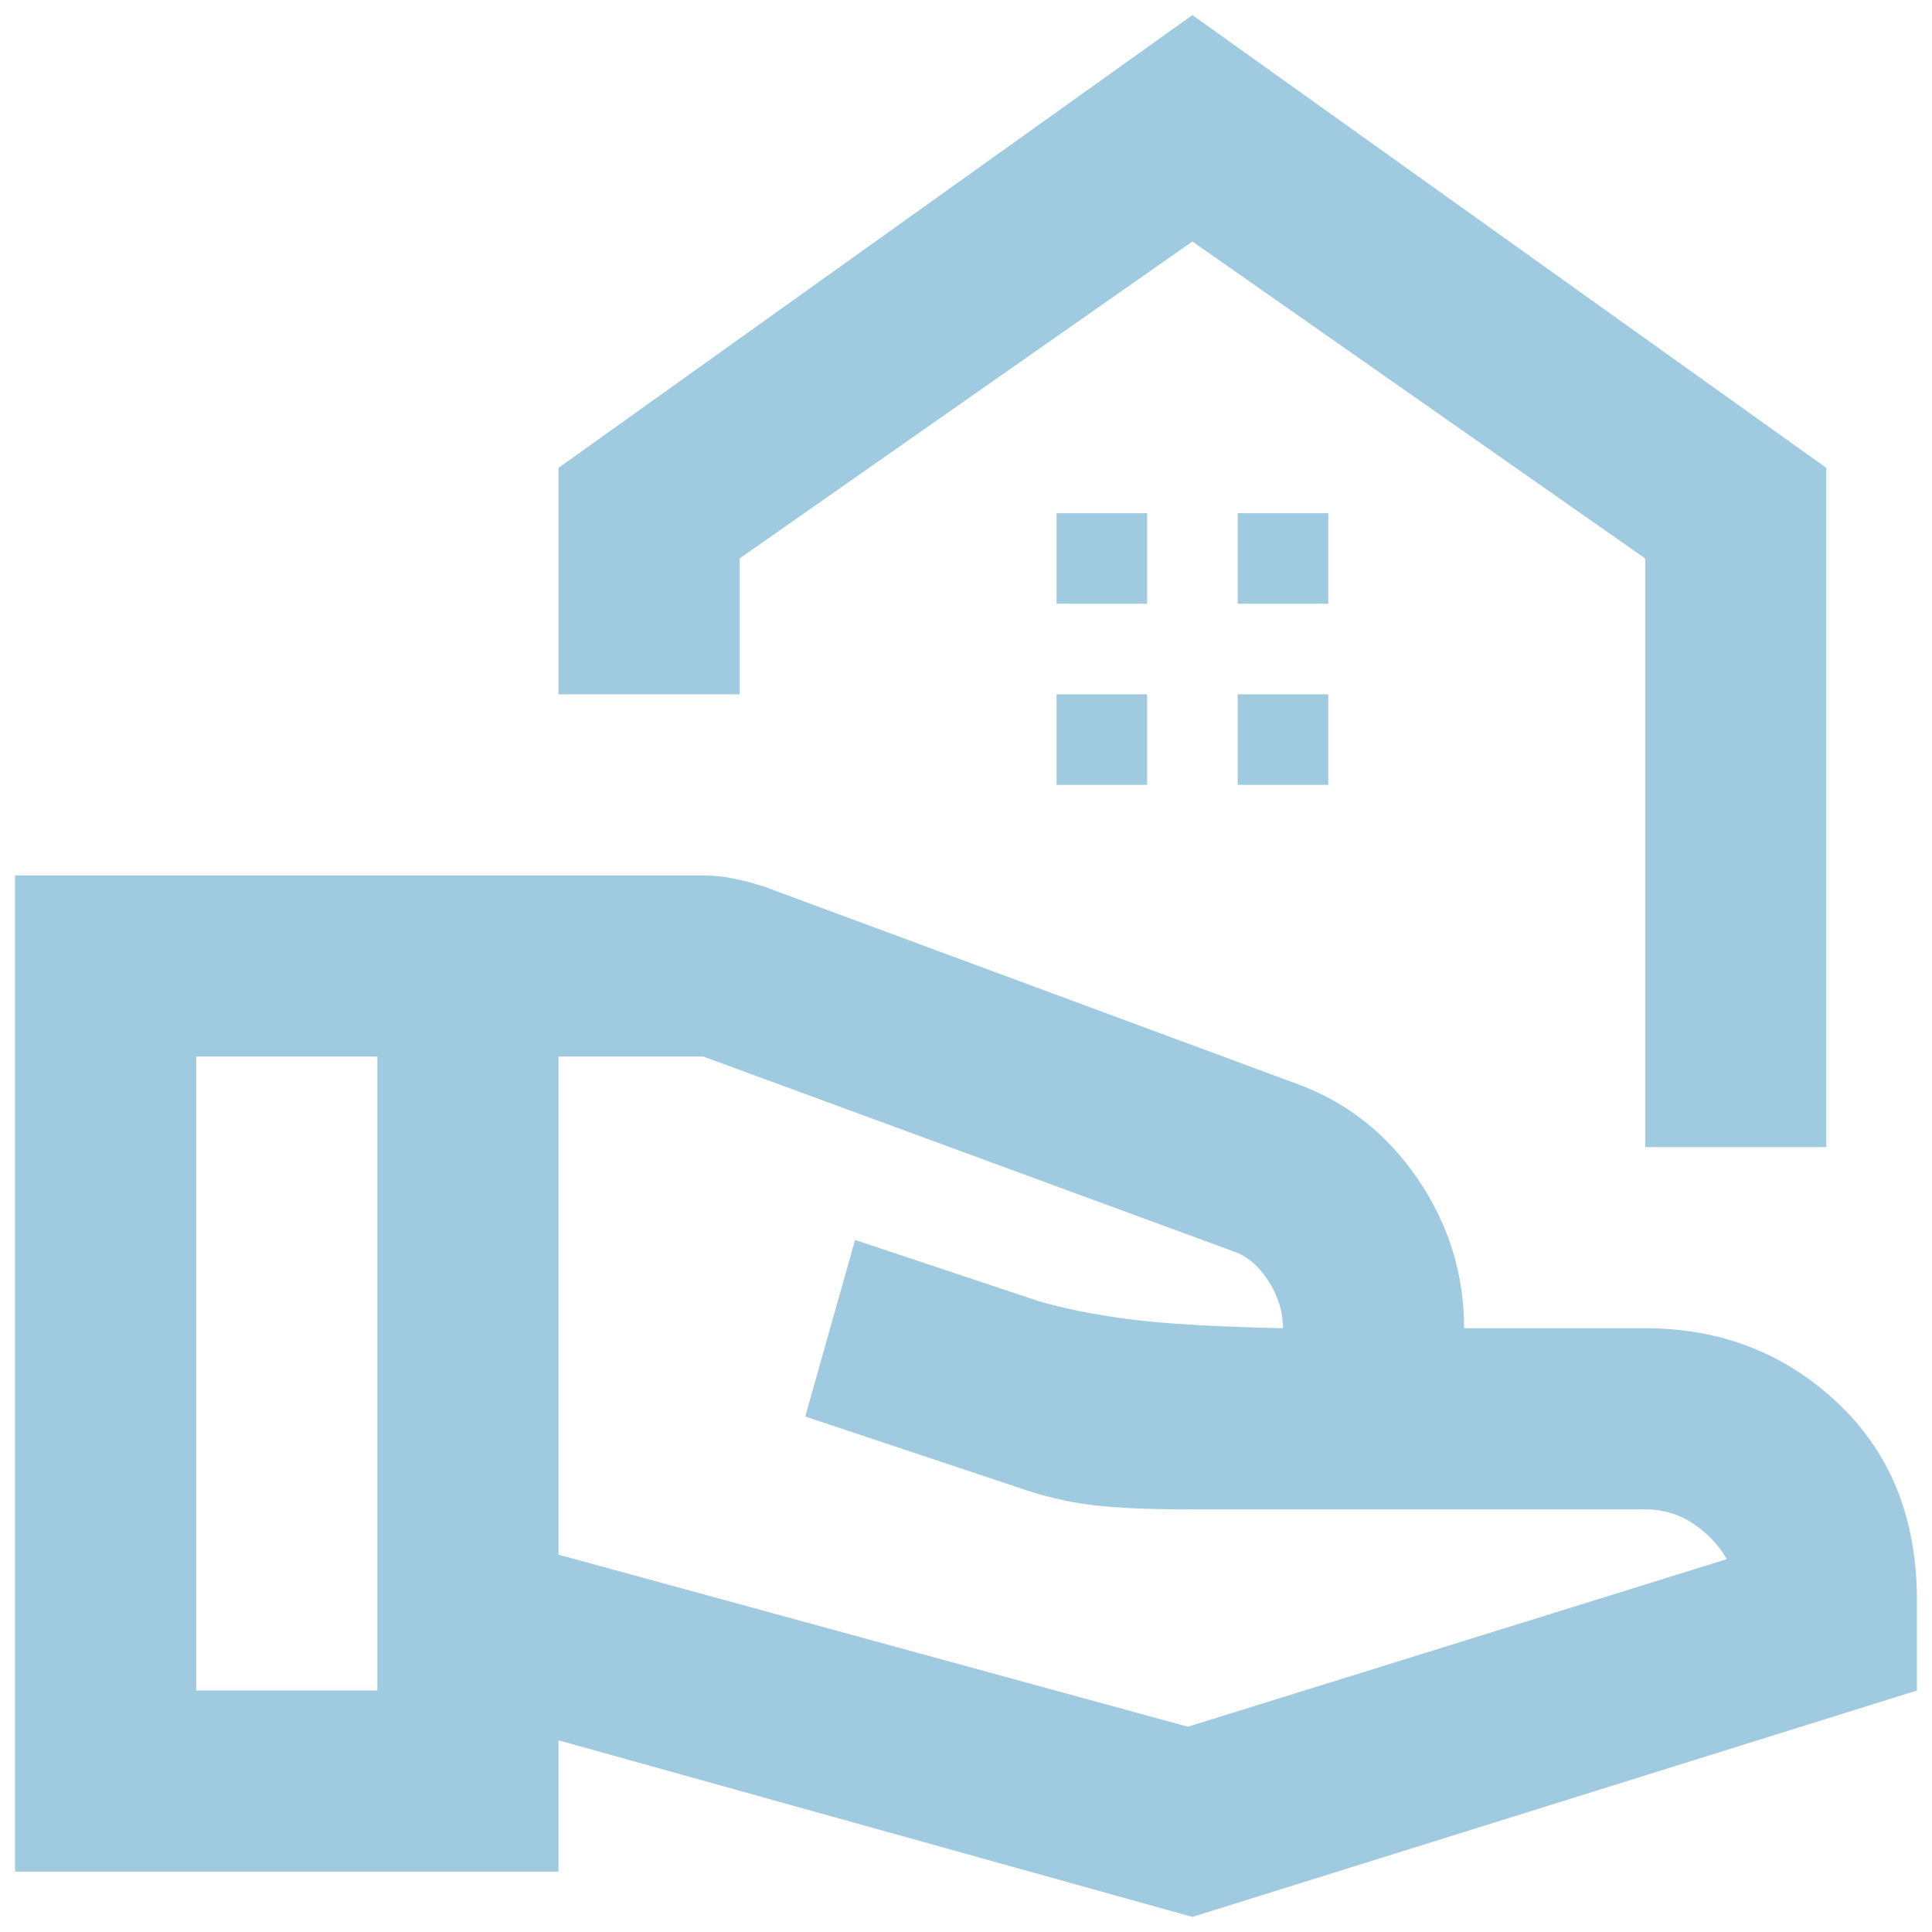
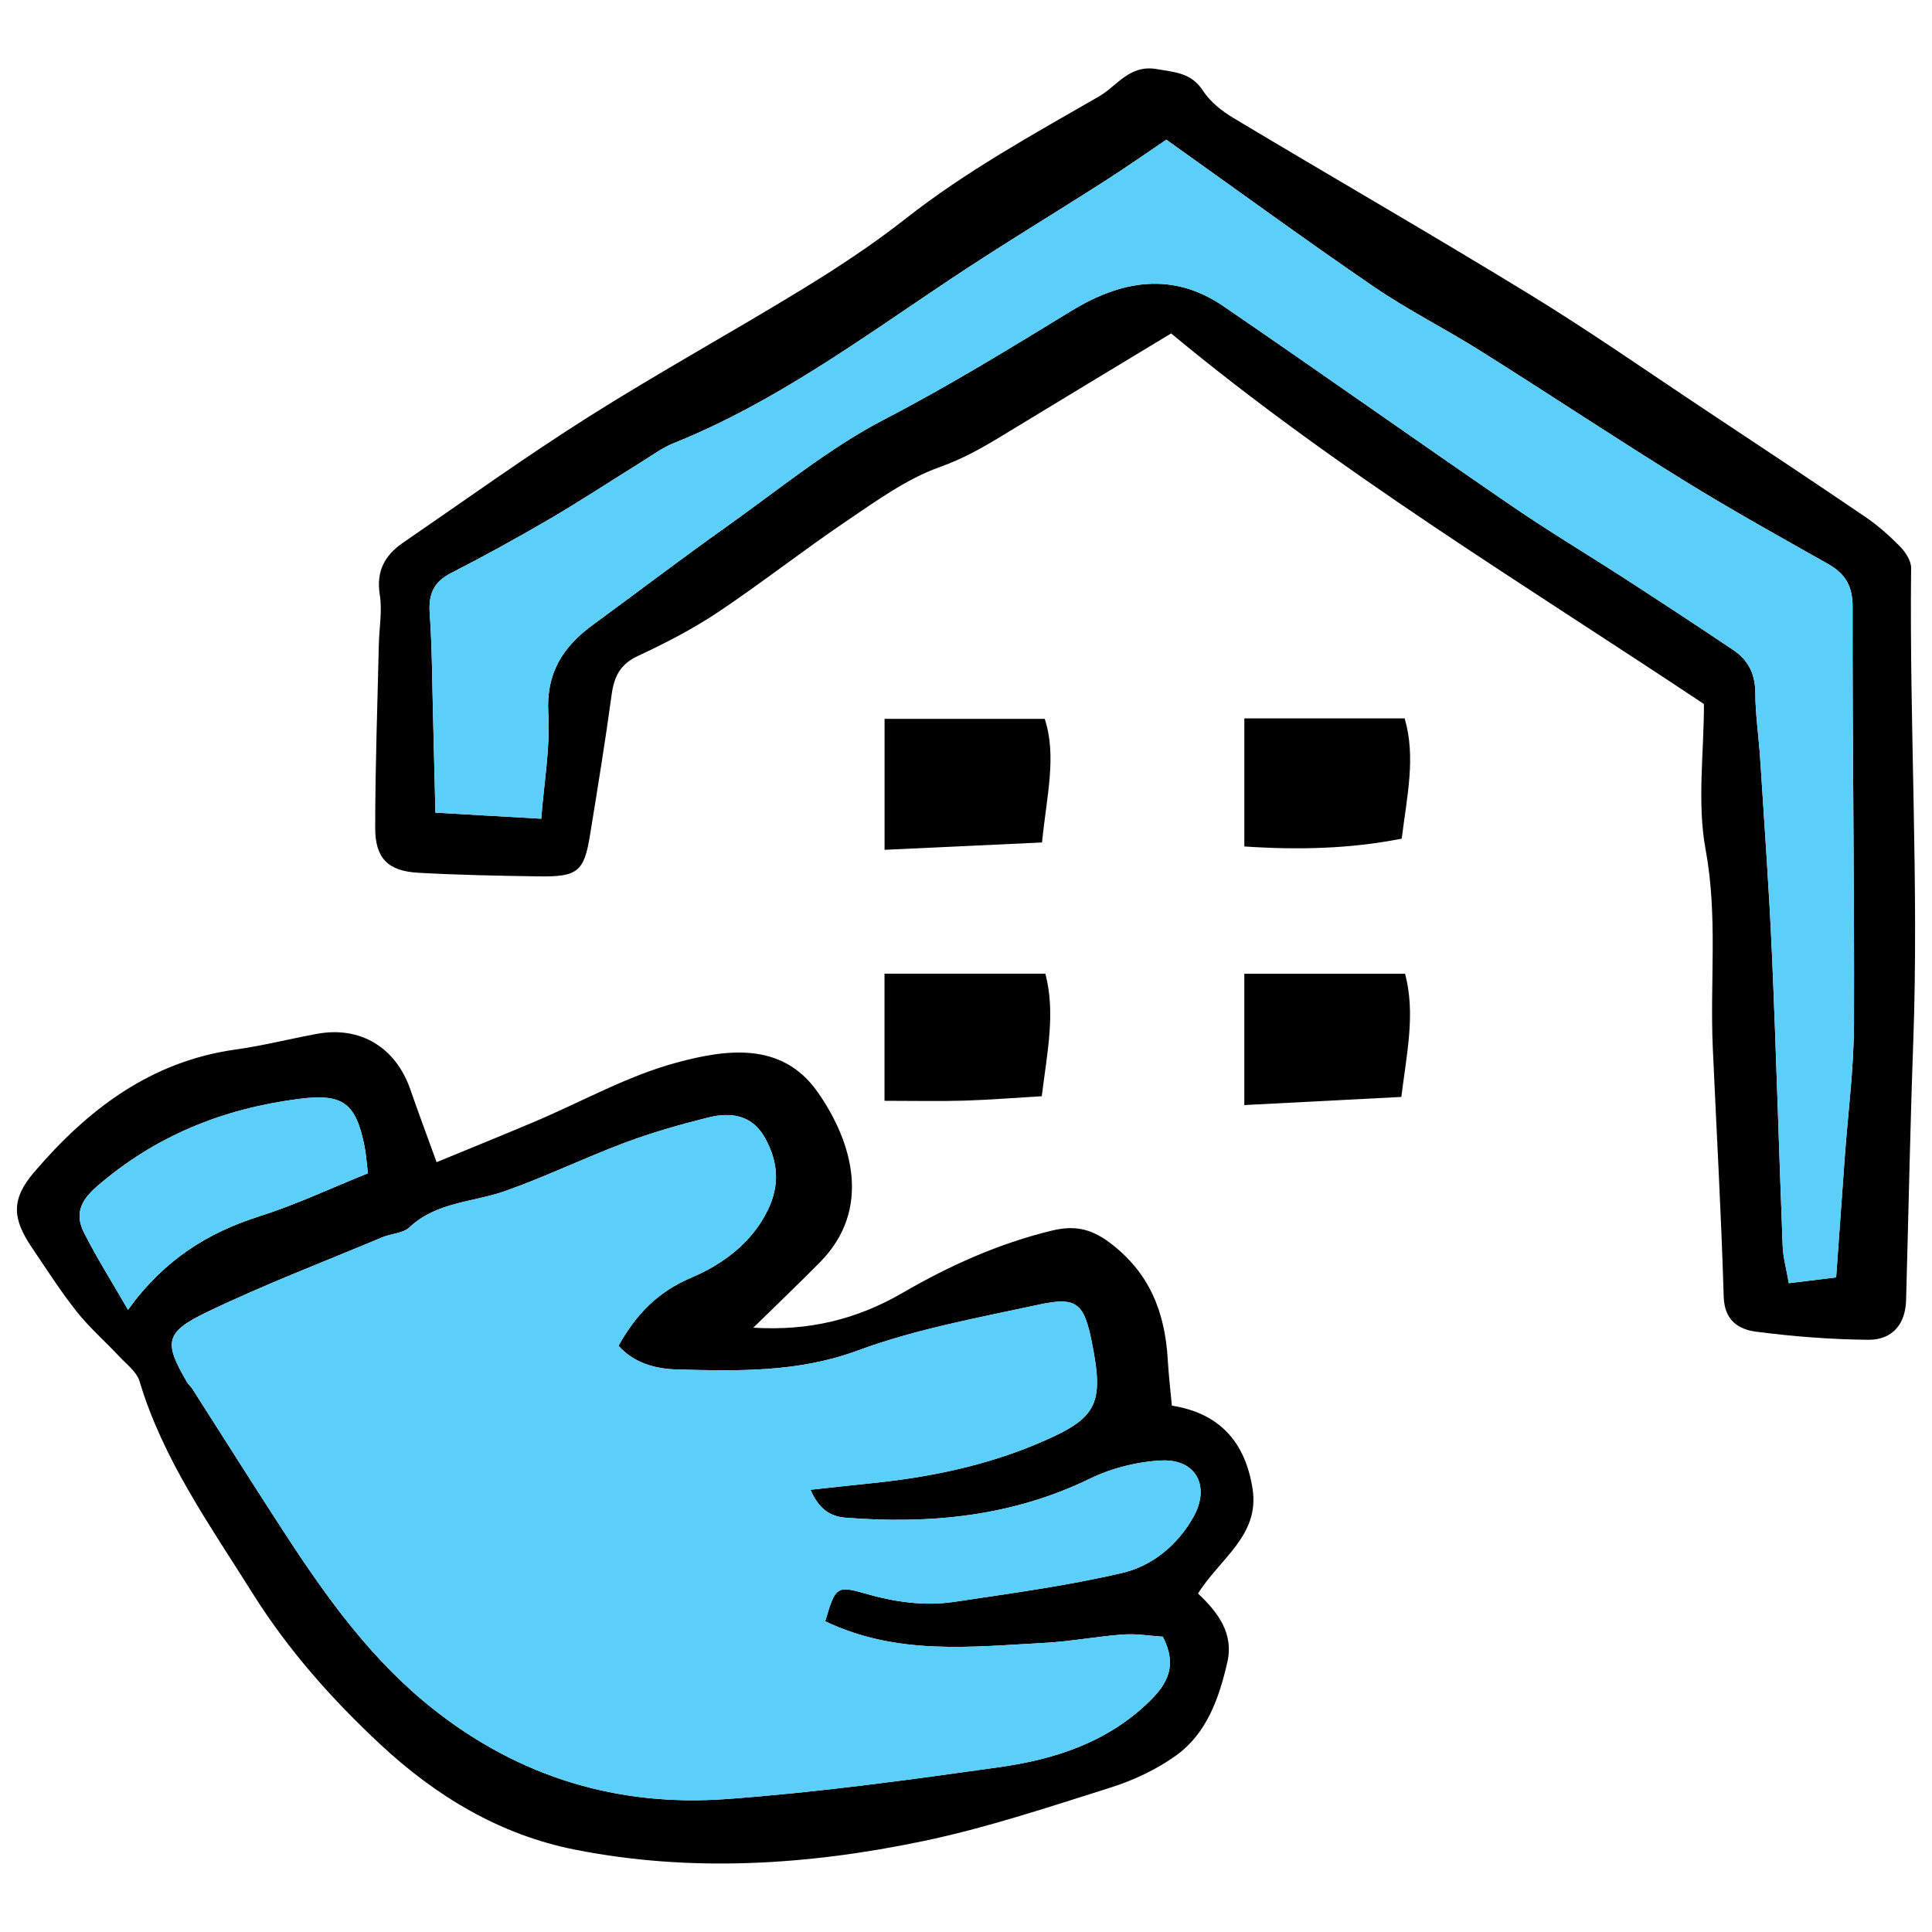
- <svg xmlns="http://www.w3.org/2000/svg" width="64" height="64" viewBox="0 0 64 64" fill="none">
-   <path d="M54.5 38V18.5L39.5 8L24.5 18.5V23H18.5V15.5L39.5 0.5L60.5 15.5V38H54.5ZM41 20H44V17H41V20ZM35 20H38V17H35V20ZM41 26H44V23H41V26ZM35 26H38V23H35V26ZM18.5 51.5L39.35 57.2L57.2 51.65C56.95 51.2 56.587 50.812 56.112 50.487C55.638 50.163 55.1 50 54.5 50H39.35C38 50 36.925 49.95 36.125 49.85C35.325 49.75 34.5 49.55 33.65 49.25L26.675 46.925L28.325 41.075L34.4 43.1C35.25 43.35 36.25 43.55 37.4 43.7C38.55 43.85 40.25 43.95 42.5 44C42.5 43.45 42.337 42.925 42.013 42.425C41.688 41.925 41.3 41.6 40.85 41.45L23.3 35H18.5V51.5ZM0.5 62V29H23.3C23.65 29 24 29.038 24.35 29.113C24.7 29.188 25.025 29.275 25.325 29.375L42.95 35.9C44.6 36.5 45.938 37.55 46.962 39.05C47.987 40.55 48.5 42.2 48.5 44H54.5C57 44 59.125 44.825 60.875 46.475C62.625 48.125 63.5 50.3 63.5 53V56L39.5 63.5L18.5 57.65V62H0.5ZM6.5 56H12.5V35H6.5V56Z" fill="#A0CAE0" />
+ <svg xmlns="http://www.w3.org/2000/svg" id="Camada_1" data-name="Camada 1" viewBox="0 0 1000 1000">
+   <defs>
+     <style>
+       .cls-1 {
+         fill: #5bcefa;
+       }
+ 
+       .cls-1, .cls-2 {
+         stroke-width: 0px;
+       }
+     </style>
+   </defs>
+   <path class="cls-2" d="M881.96,364.4c-94.15-62.7-189.32-120.11-275.79-191.82-30.38,18.38-59.12,35.69-87.77,53.14-10.23,6.23-20.27,11.87-31.98,16.03-17.15,6.09-32.67,17.42-48.03,27.78-22.59,15.25-44.06,32.17-66.72,47.31-13.09,8.74-27.27,16.06-41.56,22.72-9.19,4.29-12.26,10.7-13.53,20.02-3.3,24.26-7.26,48.44-11.18,72.61-3.07,18.93-6.36,21.71-26.32,21.42-20.83-.3-41.68-.71-62.47-1.86-15.71-.86-22.42-7.41-22.41-23.22.02-31.64,1.16-63.28,1.88-94.92.19-8.59,1.84-17.39.5-25.72-1.97-12.23,2.59-20.51,11.99-26.96,31.94-21.89,63.41-44.54,96.12-65.21,36.36-22.97,74.12-43.72,110.82-66.17,18.29-11.19,36.33-23.07,53.17-36.31,31.28-24.6,65.98-43.63,100.22-63.37,9.33-5.38,15.68-16.6,29.9-14.1,9.52,1.67,17.85,1.9,23.89,11.23,3.7,5.72,9.75,10.49,15.72,14.07,51.05,30.59,102.65,60.28,153.41,91.35,31.11,19.04,61.06,39.99,91.48,60.17,27.45,18.22,54.92,36.41,82.16,54.94,6.51,4.43,12.53,9.76,18.05,15.4,2.82,2.88,5.72,7.37,5.68,11.09-.92,81.78,4.06,163.52,1.11,245.31-1.61,44.55-2.47,89.12-3.71,133.68-.34,12.26-6.99,20.57-19.63,20.46-19.3-.17-38.67-1.71-57.82-4.16-9.23-1.18-16.59-5.78-16.95-18.14-1.28-43.03-3.75-86.02-5.66-129.02-1.51-34.09,2.64-68.08-3.71-102.43-4.46-24.11-.86-49.71-.86-75.32ZM603.69,72.3c-9.45,6.37-20.49,14.13-31.84,21.4-26.55,17-53.59,33.26-79.82,50.75-46.26,30.83-91.1,63.95-143.23,84.88-5.93,2.38-11.26,6.34-16.75,9.75-15.87,9.83-31.47,20.12-47.57,29.54-16.77,9.81-33.82,19.18-51.1,28.04-9.05,4.64-11.65,10.98-10.96,20.82,1.26,17.94,1.26,35.96,1.74,53.95.43,16.27.8,32.55,1.21,49.19,19.33,1.11,36.25,2.08,54.77,3.15,1.44-18.9,4.72-36.85,3.66-54.53-1.24-20.66,7.41-34.34,22.88-45.68,23.2-17,46.09-34.43,69.53-51.08,26.92-19.12,52.8-40.51,81.88-55.59,33.2-17.21,64.81-36.68,96.59-56.07,25.95-15.83,52.31-20.31,78.71-2.24,49.73,34.03,98.9,68.88,148.59,102.96,19.43,13.33,39.7,25.42,59.48,38.24,18.67,12.1,37.27,24.3,55.74,36.71,7.62,5.12,11.28,12.27,11.33,21.94.05,11.46,1.81,22.91,2.54,34.38,2.14,33.67,4.62,67.33,6.09,101.04,2.2,50.34,3.58,100.72,5.55,151.07.24,6.07,1.96,12.07,3.19,19.26,9.34-1.15,16.86-2.08,24.48-3.01,1.57-21.91,2.99-41.98,4.45-62.04,1.66-22.96,4.7-45.92,4.78-68.89.26-71.99-.86-143.98-.71-215.97.02-10.96-3.74-17.31-12.76-22.4-25.01-14.12-50.14-28.07-74.56-43.17-35.32-21.85-69.94-44.84-105.1-66.96-18.23-11.47-37.62-21.17-55.37-33.31-35.48-24.26-70.19-49.64-107.43-76.13Z" />
+   <path class="cls-2" d="M225.97,601.55c18-7.43,34.52-14.1,50.93-21.05,24.4-10.33,47.96-23.66,73.28-30.49,25.36-6.84,54.46-11.2,72.98,15.17,18.18,25.89,28.23,60.87,1.22,88.2-10.83,10.96-21.98,21.59-34.47,33.83,28.85,1.79,53.67-4.34,77.24-18.01,24.25-14.07,49.71-25.55,77.22-32.22,11.32-2.75,19.9-1.32,29.78,6.04,20.84,15.52,28.86,36.17,30.28,60.77.45,7.81,1.38,15.6,2.12,23.76,25.35,4.02,38.09,19.49,41.78,43.06,3.78,24.14-17.04,36.17-28.23,54.2,10.36,9.79,18.63,20.66,15.13,35.73-4.28,18.46-10.53,36.54-26.39,48.02-10.19,7.37-22.26,12.98-34.3,16.78-32.11,10.13-64.24,20.85-97.12,27.7-59.48,12.39-119.94,16.2-179.89,4.32-38.56-7.64-71.73-27.44-100.82-54.61-25.25-23.58-47.68-48.87-66.1-78.27-22.06-35.21-46.24-69.03-58.38-109.53-1.47-4.89-6.69-8.77-10.48-12.83-7.28-7.81-15.43-14.89-22.03-23.22-8.38-10.57-15.67-22.01-23.24-33.2-10.18-15.04-10.79-24.99,1.2-39,27.66-32.35,60.19-57.3,104.16-63.45,14.16-1.98,28.1-5.52,42.18-8.13,22.46-4.15,40.84,6.98,48.4,28.86,4.13,11.96,8.58,23.8,13.56,37.54ZM427.13,839.16c5.18-17.42,5.73-18.66,20.14-14.5,15.53,4.49,31.02,6.81,46.82,4.43,29.1-4.39,58.39-8.27,86.98-15,15.36-3.61,28.35-14.31,36.52-28.7,9.04-15.93,1.61-30.29-16.43-29.44-12.54.6-25.8,3.94-37.09,9.43-40.25,19.57-82.58,23.58-126.28,20.19-8.32-.64-13.97-4.64-18.3-14.47,12.16-1.31,21.98-2.42,31.81-3.42,29.48-3,58.21-8.86,85.7-20.44,30.67-12.92,34.66-19.8,28.17-52.28-4.07-20.38-7.72-23.95-27.42-19.69-31.5,6.81-63.61,12.62-93.67,23.72-30.98,11.44-61.97,10.68-93.45,9.86-11.23-.29-22.44-3.2-30.5-12.31,9.25-16.3,19.99-27.74,37.96-35.36,15.38-6.53,31.09-17.63,39.43-35.09,6.17-12.92,5.17-24.64-1.34-36.7-6.74-12.48-17.87-13.9-29.77-10.93-14.54,3.63-29.04,7.77-43.06,13.02-20.85,7.81-40.98,17.62-61.96,25.02-16.63,5.87-35.38,5.55-49.47,18.77-3.34,3.13-9.41,3.21-14.04,5.15-30.35,12.72-61.17,24.48-90.79,38.72-21.91,10.53-22.26,15.76-10.28,36.3.72,1.23,1.93,2.16,2.7,3.36,15.88,24.82,31.56,49.77,47.64,74.47,21.99,33.77,45.25,66.26,77.49,91.66,44.68,35.2,95.53,50.31,151.31,46.26,47.27-3.43,94.38-9.91,141.35-16.52,28.6-4.02,55.76-12.78,77.5-33.9,9.85-9.57,14.58-19.04,7.06-33.62-6.55-.41-13.65-1.63-20.62-1.13-13.55.98-27,3.61-40.56,4.33-37.91,2.01-76.17,6.68-113.58-11.19ZM190.44,607.28c-.7-5.67-.95-9.87-1.76-13.97-4.48-22.55-11.28-27.44-33.99-24.51-39.25,5.06-74.33,19.08-104.66,45.42-8.9,7.73-11.15,14.74-6.48,23.96,6.6,13.02,14.43,25.42,22.71,39.78,18.75-25.98,41.29-39.92,68.15-48.45,18.98-6.03,37.15-14.63,56.04-22.22Z" />
+   <path class="cls-2" d="M539.36,436.06c-27.6,1.29-53.71,2.5-81.51,3.8v-67.78h82.9c6.33,19.45,1.01,39.6-1.4,63.98Z" />
+   <path class="cls-2" d="M644.07,438.13v-66.28h82.98c5.89,20.15,1.17,40.29-1.52,62.24-26.89,5.3-53.56,5.89-81.45,4.04Z" />
+   <path class="cls-2" d="M644.05,571.98v-67.99h83.21c5.41,20.4.99,40.53-1.94,63.78-26.15,1.35-52.09,2.7-81.28,4.21Z" />
+   <path class="cls-2" d="M457.82,569.78v-65.81h83.26c5.35,20.48.94,40.61-1.86,63.43-13.63.8-26.91,1.88-40.21,2.29-12.67.39-25.36.08-41.18.08Z" />
+   <path class="cls-1" d="M603.69,72.3c37.24,26.49,71.95,51.87,107.43,76.13,17.75,12.14,37.14,21.84,55.37,33.31,35.16,22.12,69.77,45.11,105.1,66.96,24.42,15.1,49.55,29.06,74.56,43.17,9.02,5.09,12.78,11.44,12.76,22.4-.14,71.99.98,143.98.71,215.97-.08,22.97-3.12,45.93-4.78,68.89-1.45,20.06-2.88,40.13-4.45,62.04-7.62.94-15.13,1.86-24.48,3.01-1.23-7.18-2.95-13.19-3.19-19.26-1.97-50.35-3.35-100.73-5.55-151.07-1.48-33.7-3.95-67.37-6.09-101.04-.73-11.47-2.49-22.92-2.54-34.38-.05-9.67-3.71-16.82-11.33-21.94-18.46-12.41-37.07-24.61-55.74-36.71-19.78-12.82-40.05-24.91-59.48-38.24-49.69-34.08-98.86-68.93-148.59-102.96-26.41-18.07-52.77-13.59-78.71,2.24-31.78,19.38-63.4,38.86-96.59,56.07-29.09,15.08-54.96,36.47-81.88,55.59-23.44,16.65-46.33,34.08-69.53,51.08-15.47,11.34-24.12,25.02-22.88,45.68,1.06,17.69-2.22,35.63-3.66,54.53-18.52-1.06-35.44-2.04-54.77-3.15-.41-16.64-.77-32.92-1.21-49.19-.48-17.99-.49-36.01-1.74-53.95-.69-9.84,1.91-16.18,10.96-20.82,17.28-8.86,34.34-18.23,51.1-28.04,16.1-9.42,31.7-19.71,47.57-29.54,5.5-3.41,10.82-7.36,16.75-9.75,52.14-20.93,96.98-54.05,143.23-84.88,26.23-17.48,53.27-33.74,79.82-50.75,11.35-7.27,22.39-15.03,31.84-21.4Z" />
+   <path class="cls-1" d="M427.13,839.16c37.42,17.87,75.68,13.2,113.58,11.19,13.56-.72,27-3.35,40.56-4.33,6.97-.5,14.07.72,20.62,1.13,7.52,14.58,2.79,24.05-7.06,33.62-21.74,21.12-48.9,29.88-77.5,33.9-46.97,6.61-94.08,13.09-141.35,16.52-55.79,4.05-106.64-11.07-151.31-46.26-32.24-25.4-55.51-57.89-77.49-91.66-16.08-24.69-31.75-49.65-47.64-74.47-.77-1.2-1.98-2.14-2.7-3.36-11.98-20.53-11.63-25.77,10.28-36.3,29.62-14.24,60.44-26,90.79-38.72,4.63-1.94,10.7-2.02,14.04-5.15,14.1-13.22,32.84-12.9,49.47-18.77,20.98-7.4,41.11-17.21,61.96-25.02,14.02-5.25,28.52-9.39,43.06-13.02,11.9-2.97,23.03-1.55,29.77,10.93,6.51,12.06,7.51,23.78,1.34,36.7-8.34,17.46-24.05,28.57-39.43,35.09-17.97,7.62-28.72,19.07-37.96,35.36,8.06,9.11,19.26,12.02,30.5,12.31,31.48.82,62.47,1.58,93.45-9.86,30.06-11.1,62.17-16.91,93.67-23.72,19.7-4.26,23.35-.69,27.42,19.69,6.48,32.49,2.5,39.36-28.17,52.28-27.49,11.58-56.22,17.44-85.7,20.44-9.83,1-19.65,2.11-31.81,3.42,4.32,9.84,9.97,13.83,18.3,14.47,43.7,3.38,86.03-.62,126.28-20.19,11.3-5.49,24.55-8.84,37.09-9.43,18.04-.86,25.47,13.51,16.43,29.44-8.17,14.39-21.16,25.09-36.52,28.7-28.59,6.72-57.88,10.61-86.98,15-15.81,2.38-31.3.06-46.82-4.43-14.42-4.17-14.97-2.93-20.14,14.5Z" />
+   <path class="cls-1" d="M190.44,607.28c-18.89,7.59-37.05,16.19-56.04,22.22-26.86,8.53-49.4,22.47-68.15,48.45-8.28-14.36-16.11-26.75-22.71-39.78-4.67-9.22-2.42-16.23,6.48-23.96,30.33-26.33,65.41-40.35,104.66-45.42,22.7-2.93,29.51,1.96,33.99,24.51.81,4.09,1.06,8.29,1.76,13.97Z" />
</svg>
